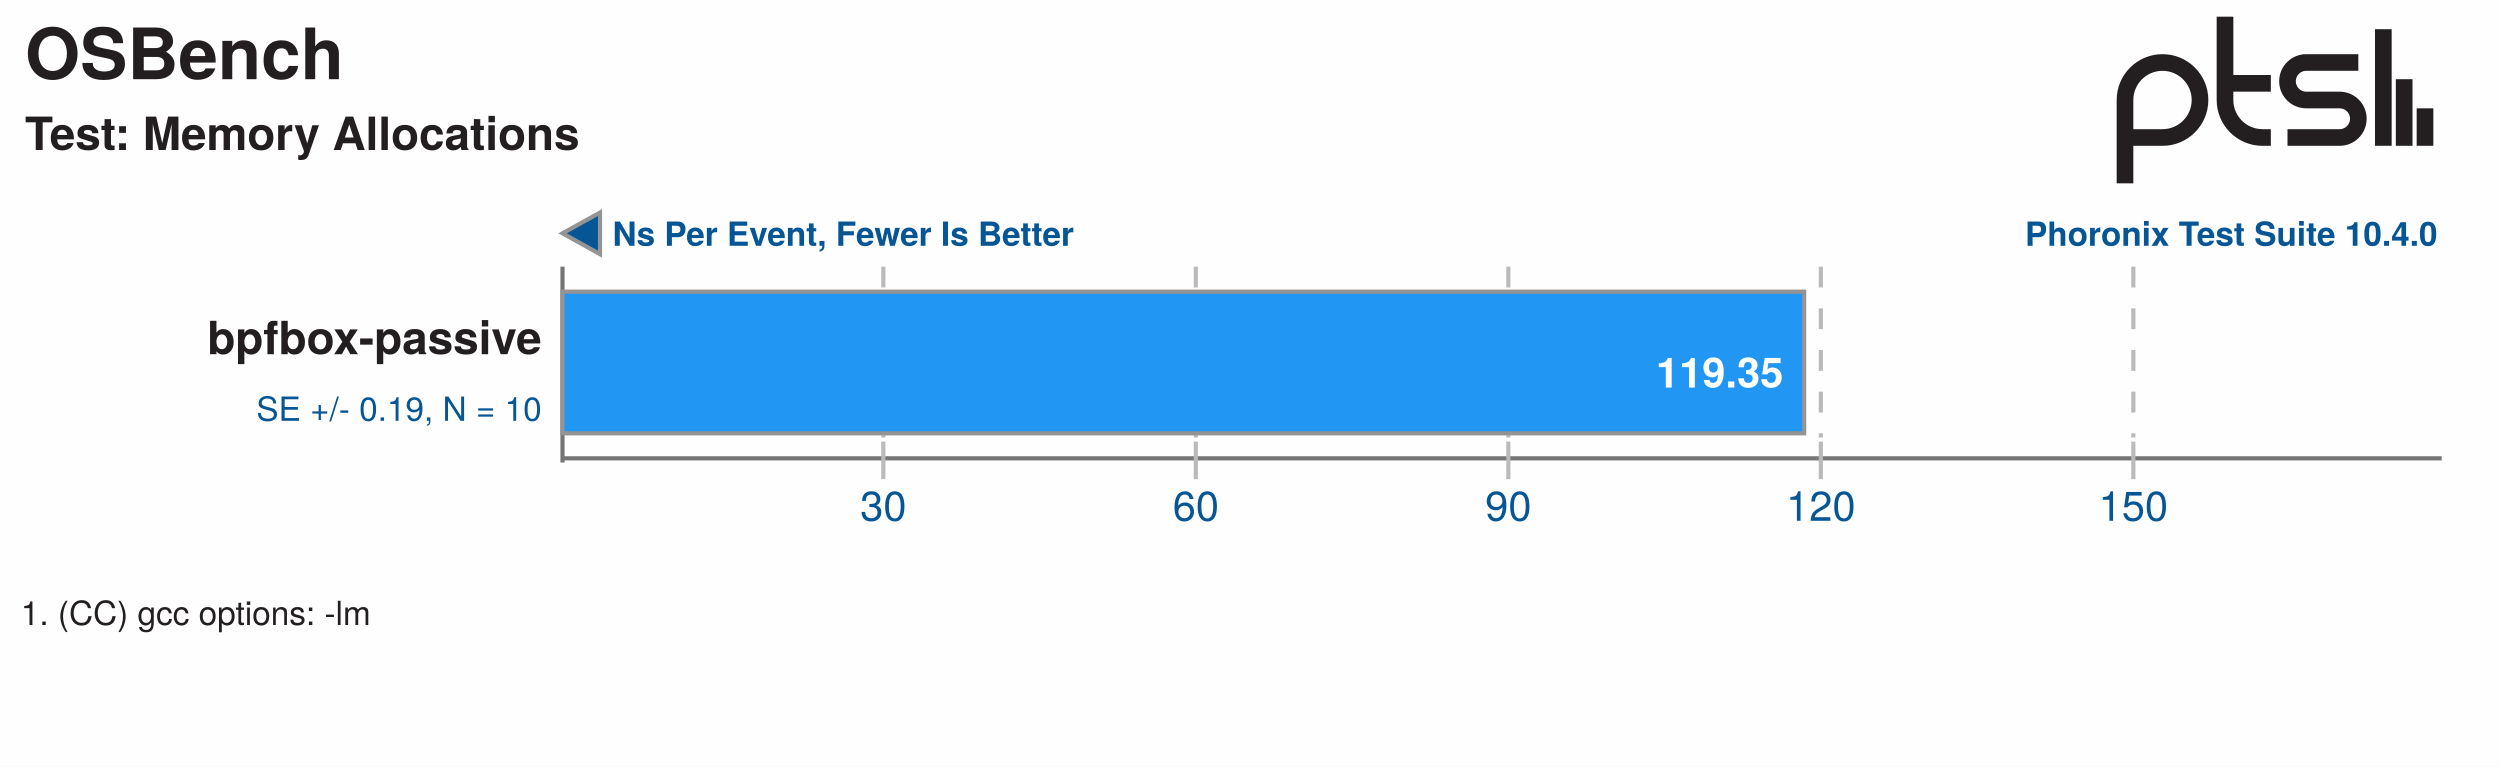
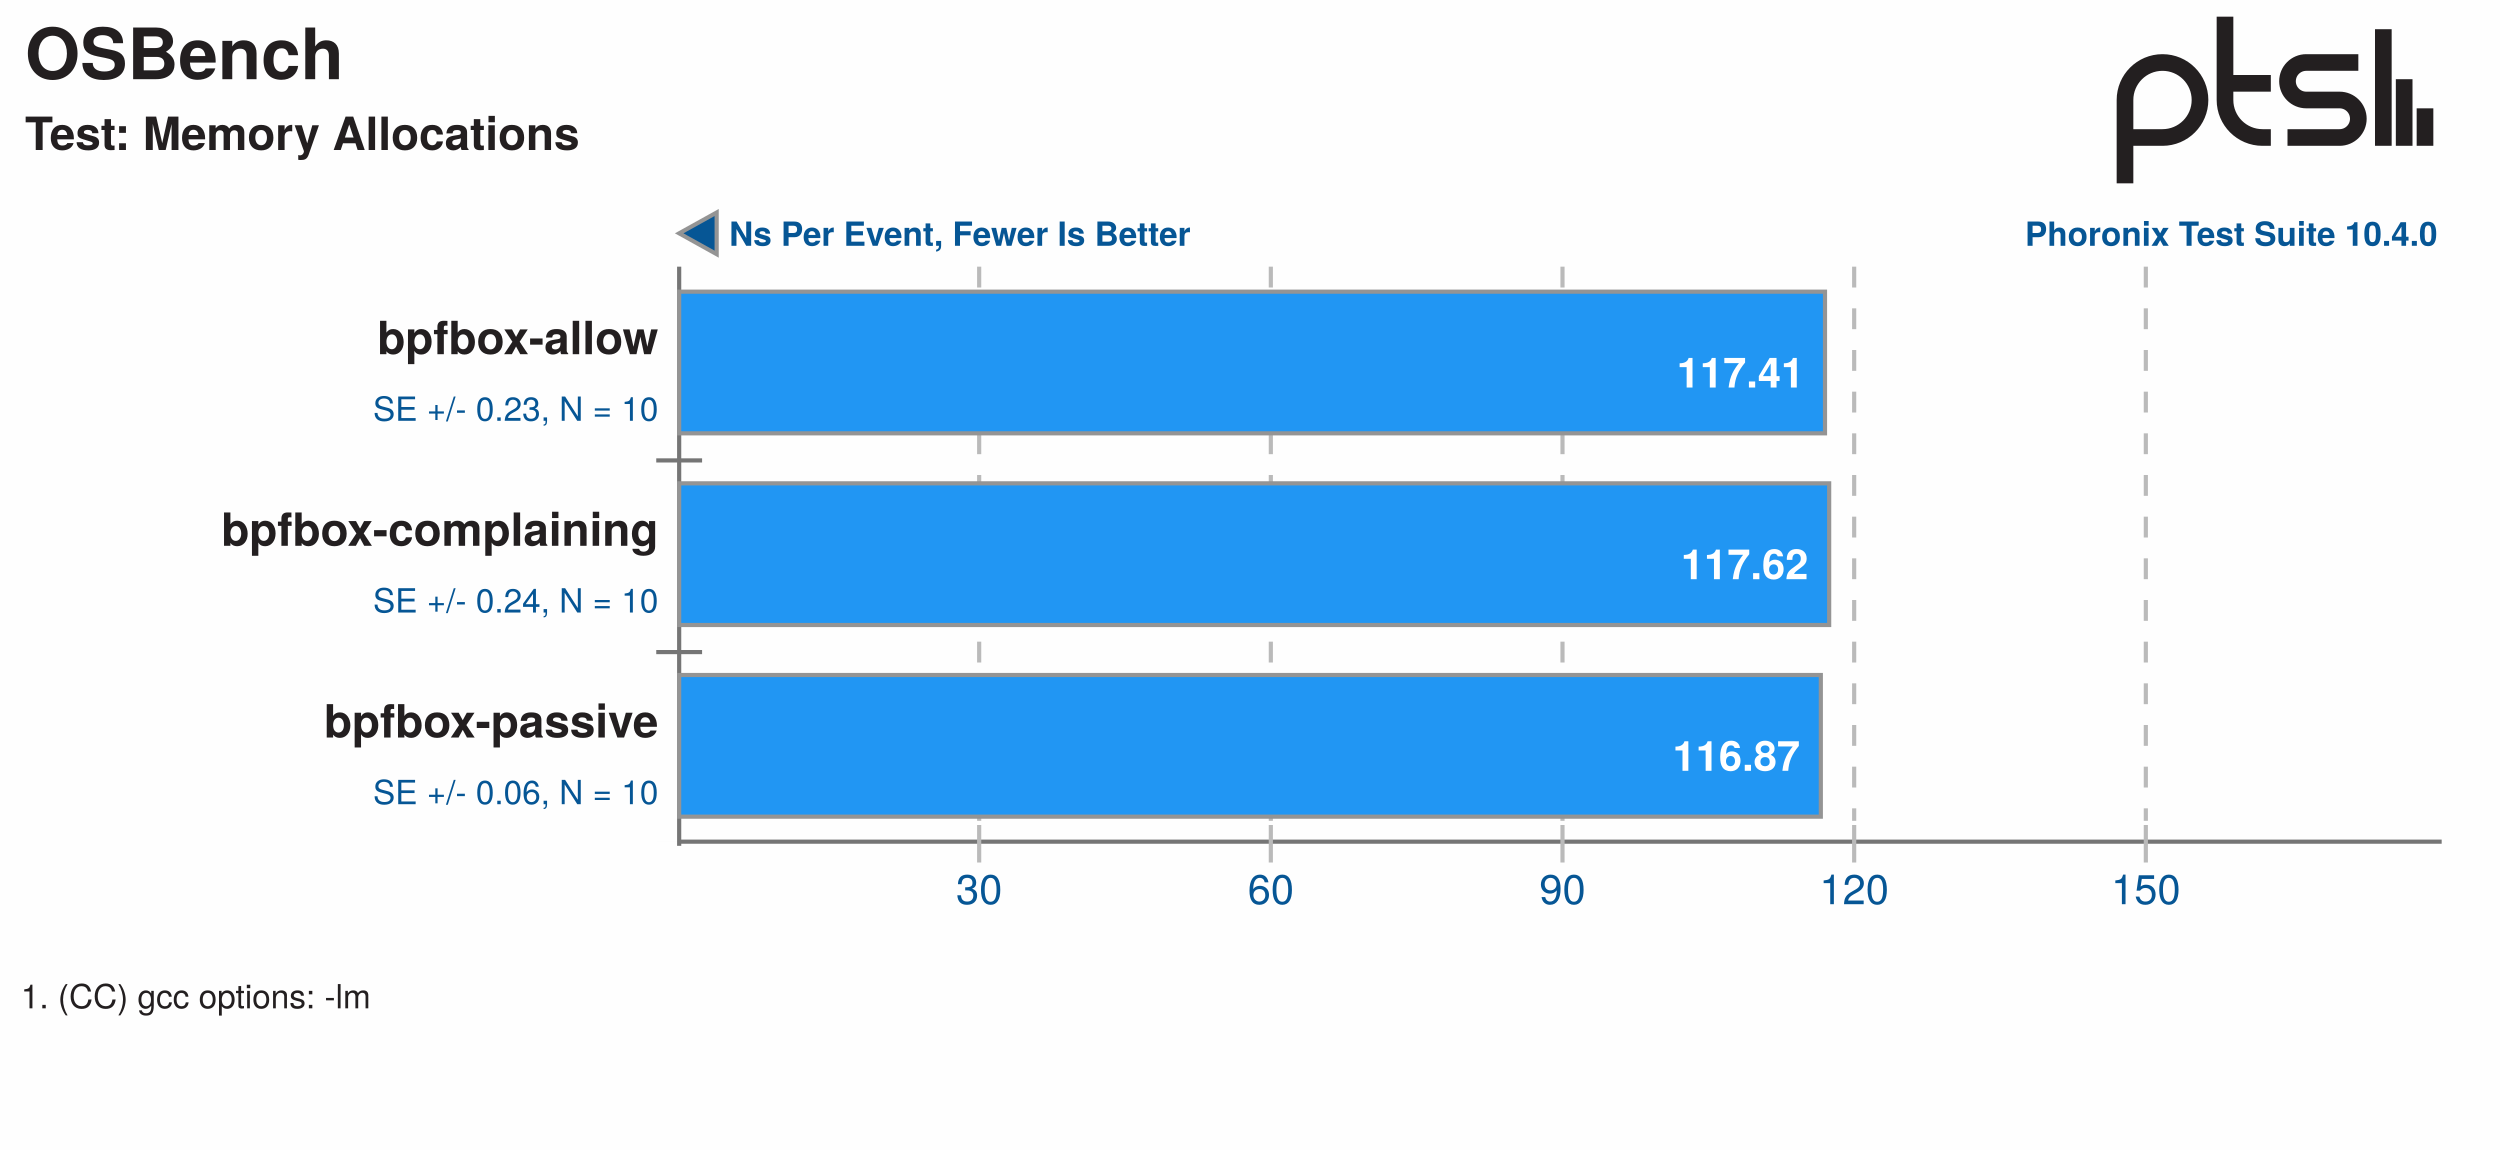
- <svg xmlns="http://www.w3.org/2000/svg" xmlns:xlink="http://www.w3.org/1999/xlink" version="1.1" font-family="sans-serif, droid-sans, helvetica, verdana, tahoma" viewbox="0 0 600 184" width="600" height="184" preserveAspectRatio="xMinYMin meet">
-   <rect x="0" y="0" width="600" height="184" fill="#FEFEFE" />
+ <svg xmlns="http://www.w3.org/2000/svg" xmlns:xlink="http://www.w3.org/1999/xlink" version="1.1" font-family="sans-serif, droid-sans, helvetica, verdana, tahoma" viewbox="0 0 600 276" width="600" height="276" preserveAspectRatio="xMinYMin meet">
+   <rect x="0" y="0" width="600" height="276" fill="#FEFEFE" />
  <g stroke="#757575" stroke-width="1">
-     <line x1="135" y1="64" x2="135" y2="111" />
-     <line x1="135" y1="110" x2="586" y2="110" />
+     <line x1="163" y1="64" x2="163" y2="203" />
+     <line x1="163" y1="202" x2="586" y2="202" />
  </g>
  <text x="585" y="59" font-size="8" fill="#065695" text-anchor="end" font-weight="bold">Phoronix Test Suite 10.4.0</text>
-   <polygon points="135,56 144,61 144,51" fill="#065695" stroke="#949494" stroke-width="1" />
-   <text x="147" y="59" font-size="8" font-weight="bold" fill="#065695" text-anchor="start">Ns Per Event, Fewer Is Better</text>
+   <polygon points="163,56 172,61 172,51" fill="#065695" stroke="#949494" stroke-width="1" />
+   <text x="175" y="59" font-size="8" font-weight="bold" fill="#065695" text-anchor="start">Ns Per Event, Fewer Is Better</text>
  <a xlink:href="https://openbenchmarking.org/test/pts/osbench" target="_blank">
    <text x="6" y="19" font-size="17" fill="#231f20" text-anchor="start" font-weight="bold">OSBench</text>
  </a>
  <text x="6" y="36" font-size="11" font-weight="bold" fill="#231f20" text-anchor="start">Test: Memory Allocations</text>
  <path d="m74 22v9m-5-16v16m-5-28v28m-23-2h12.5c2.485 0 4.5-2.015 4.5-4.5s-2.015-4.5-4.5-4.5h-8c-2.485 0-4.5-2.015-4.5-4.5s2.015-4.5 4.5-4.5h12.5m-21 5h-11m11 13h-2c-4.971 0-9-4.029-9-9v-20m-24 40v-20c0-4.971 4.029-9 9-9 4.971 0 9 4.029 9 9s-4.029 9-9 9h-9" stroke="#231f20" stroke-width="4" fill="none" transform="translate(508,4)" />
+   <line x1="163" y1="110" x2="163" y2="202" stroke="#757575" stroke-width="11" stroke-dasharray="1,45" />
  <g font-size="11" fill="#231f20" font-weight="bold">
-     <text x="130" y="85" text-anchor="end">bpfbox-passive</text>
+     <text x="158" y="85" text-anchor="end">bpfbox-allow</text>
+     <text x="158" y="131" text-anchor="end">bpfbox-complaining</text>
+     <text x="158" y="177" text-anchor="end">bpfbox-passive</text>
  </g>
  <g font-size="10" fill="#065695" text-anchor="middle">
-     <text x="212" y="125">30</text>
-     <text x="287" y="125">60</text>
-     <text x="362" y="125">90</text>
-     <text x="437" y="125">120</text>
-     <text x="512" y="125">150</text>
+     <text x="235" y="217">30</text>
+     <text x="305" y="217">60</text>
+     <text x="375" y="217">90</text>
+     <text x="445" y="217">120</text>
+     <text x="515" y="217">150</text>
  </g>
  <g stroke="#BABABA" stroke-width="1">
-     <line x1="212" y1="64" x2="212" y2="105" stroke-dasharray="5,5" />
-     <line x1="212" y1="106" x2="212" y2="115" />
-     <line x1="287" y1="64" x2="287" y2="105" stroke-dasharray="5,5" />
-     <line x1="287" y1="106" x2="287" y2="115" />
-     <line x1="362" y1="64" x2="362" y2="105" stroke-dasharray="5,5" />
-     <line x1="362" y1="106" x2="362" y2="115" />
-     <line x1="437" y1="64" x2="437" y2="105" stroke-dasharray="5,5" />
-     <line x1="437" y1="106" x2="437" y2="115" />
-     <line x1="512" y1="64" x2="512" y2="105" stroke-dasharray="5,5" />
-     <line x1="512" y1="106" x2="512" y2="115" />
+     <line x1="235" y1="64" x2="235" y2="197" stroke-dasharray="5,5" />
+     <line x1="235" y1="198" x2="235" y2="207" />
+     <line x1="305" y1="64" x2="305" y2="197" stroke-dasharray="5,5" />
+     <line x1="305" y1="198" x2="305" y2="207" />
+     <line x1="375" y1="64" x2="375" y2="197" stroke-dasharray="5,5" />
+     <line x1="375" y1="198" x2="375" y2="207" />
+     <line x1="445" y1="64" x2="445" y2="197" stroke-dasharray="5,5" />
+     <line x1="445" y1="198" x2="445" y2="207" />
+     <line x1="515" y1="64" x2="515" y2="197" stroke-dasharray="5,5" />
+     <line x1="515" y1="198" x2="515" y2="207" />
  </g>
  <g stroke="#949494" stroke-width="1">
-     <rect x="135" y="70" height="34" width="298" fill="#2196f3" />
+     <rect x="163" y="70" height="34" width="275" fill="#2196f3" />
+     <rect x="163" y="116" height="34" width="276" fill="#2196f3" />
+     <rect x="163" y="162" height="34" width="274" fill="#2196f3" />
  </g>
  <g font-size="8" fill="#065695" text-anchor="end">
-     <text y="101" x="130">SE +/- 0.19, N = 10</text>
+     <text y="101" x="158">SE +/- 0.23, N = 10</text>
+     <text y="147" x="158">SE +/- 0.24, N = 10</text>
+     <text y="193" x="158">SE +/- 0.06, N = 10</text>
  </g>
  <g font-size="10" fill="#FFFFFF" font-weight="bold" text-anchor="end">
-     <text x="428" y="93">119.35</text>
+     <text x="433" y="93">117.41</text>
+     <text x="434" y="139">117.62</text>
+     <text x="432" y="185">116.87</text>
  </g>
-   <text x="5" y="150" font-size="8" fill="#231f20" text-anchor="start">1. (CC) gcc options: -lm</text>
+   <text x="5" y="242" font-size="8" fill="#231f20" text-anchor="start">1. (CC) gcc options: -lm</text>
</svg>
